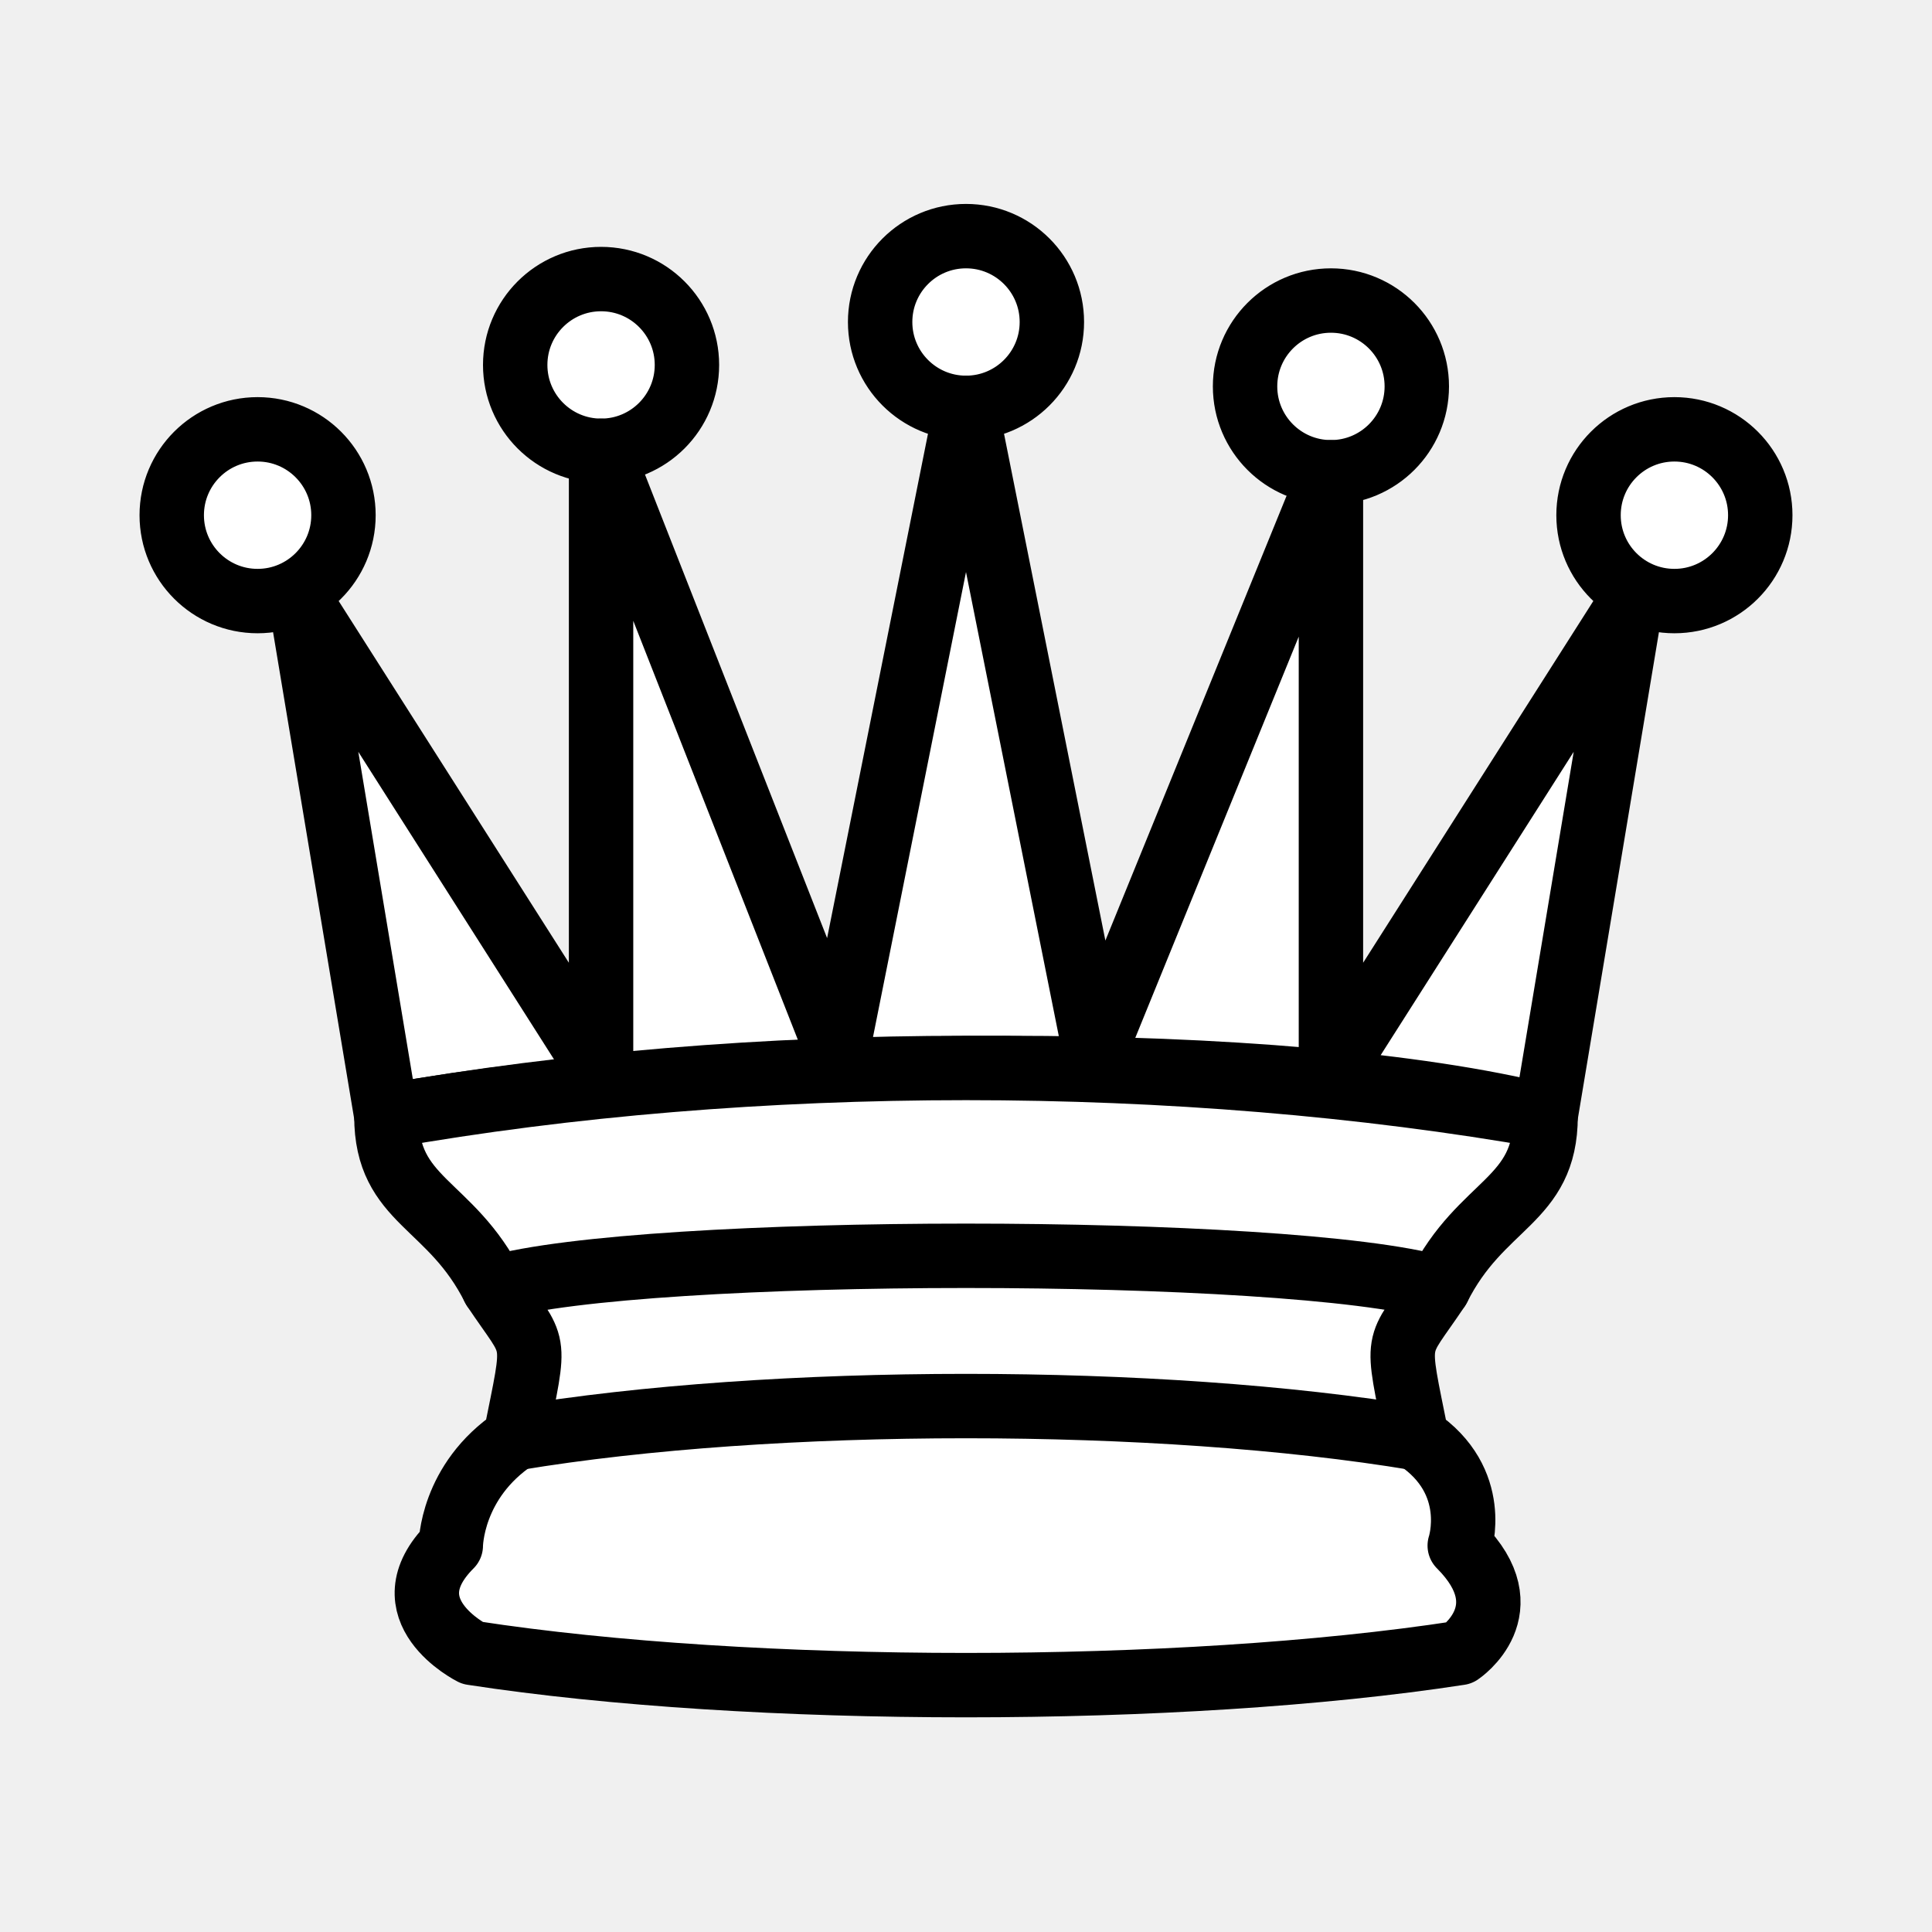
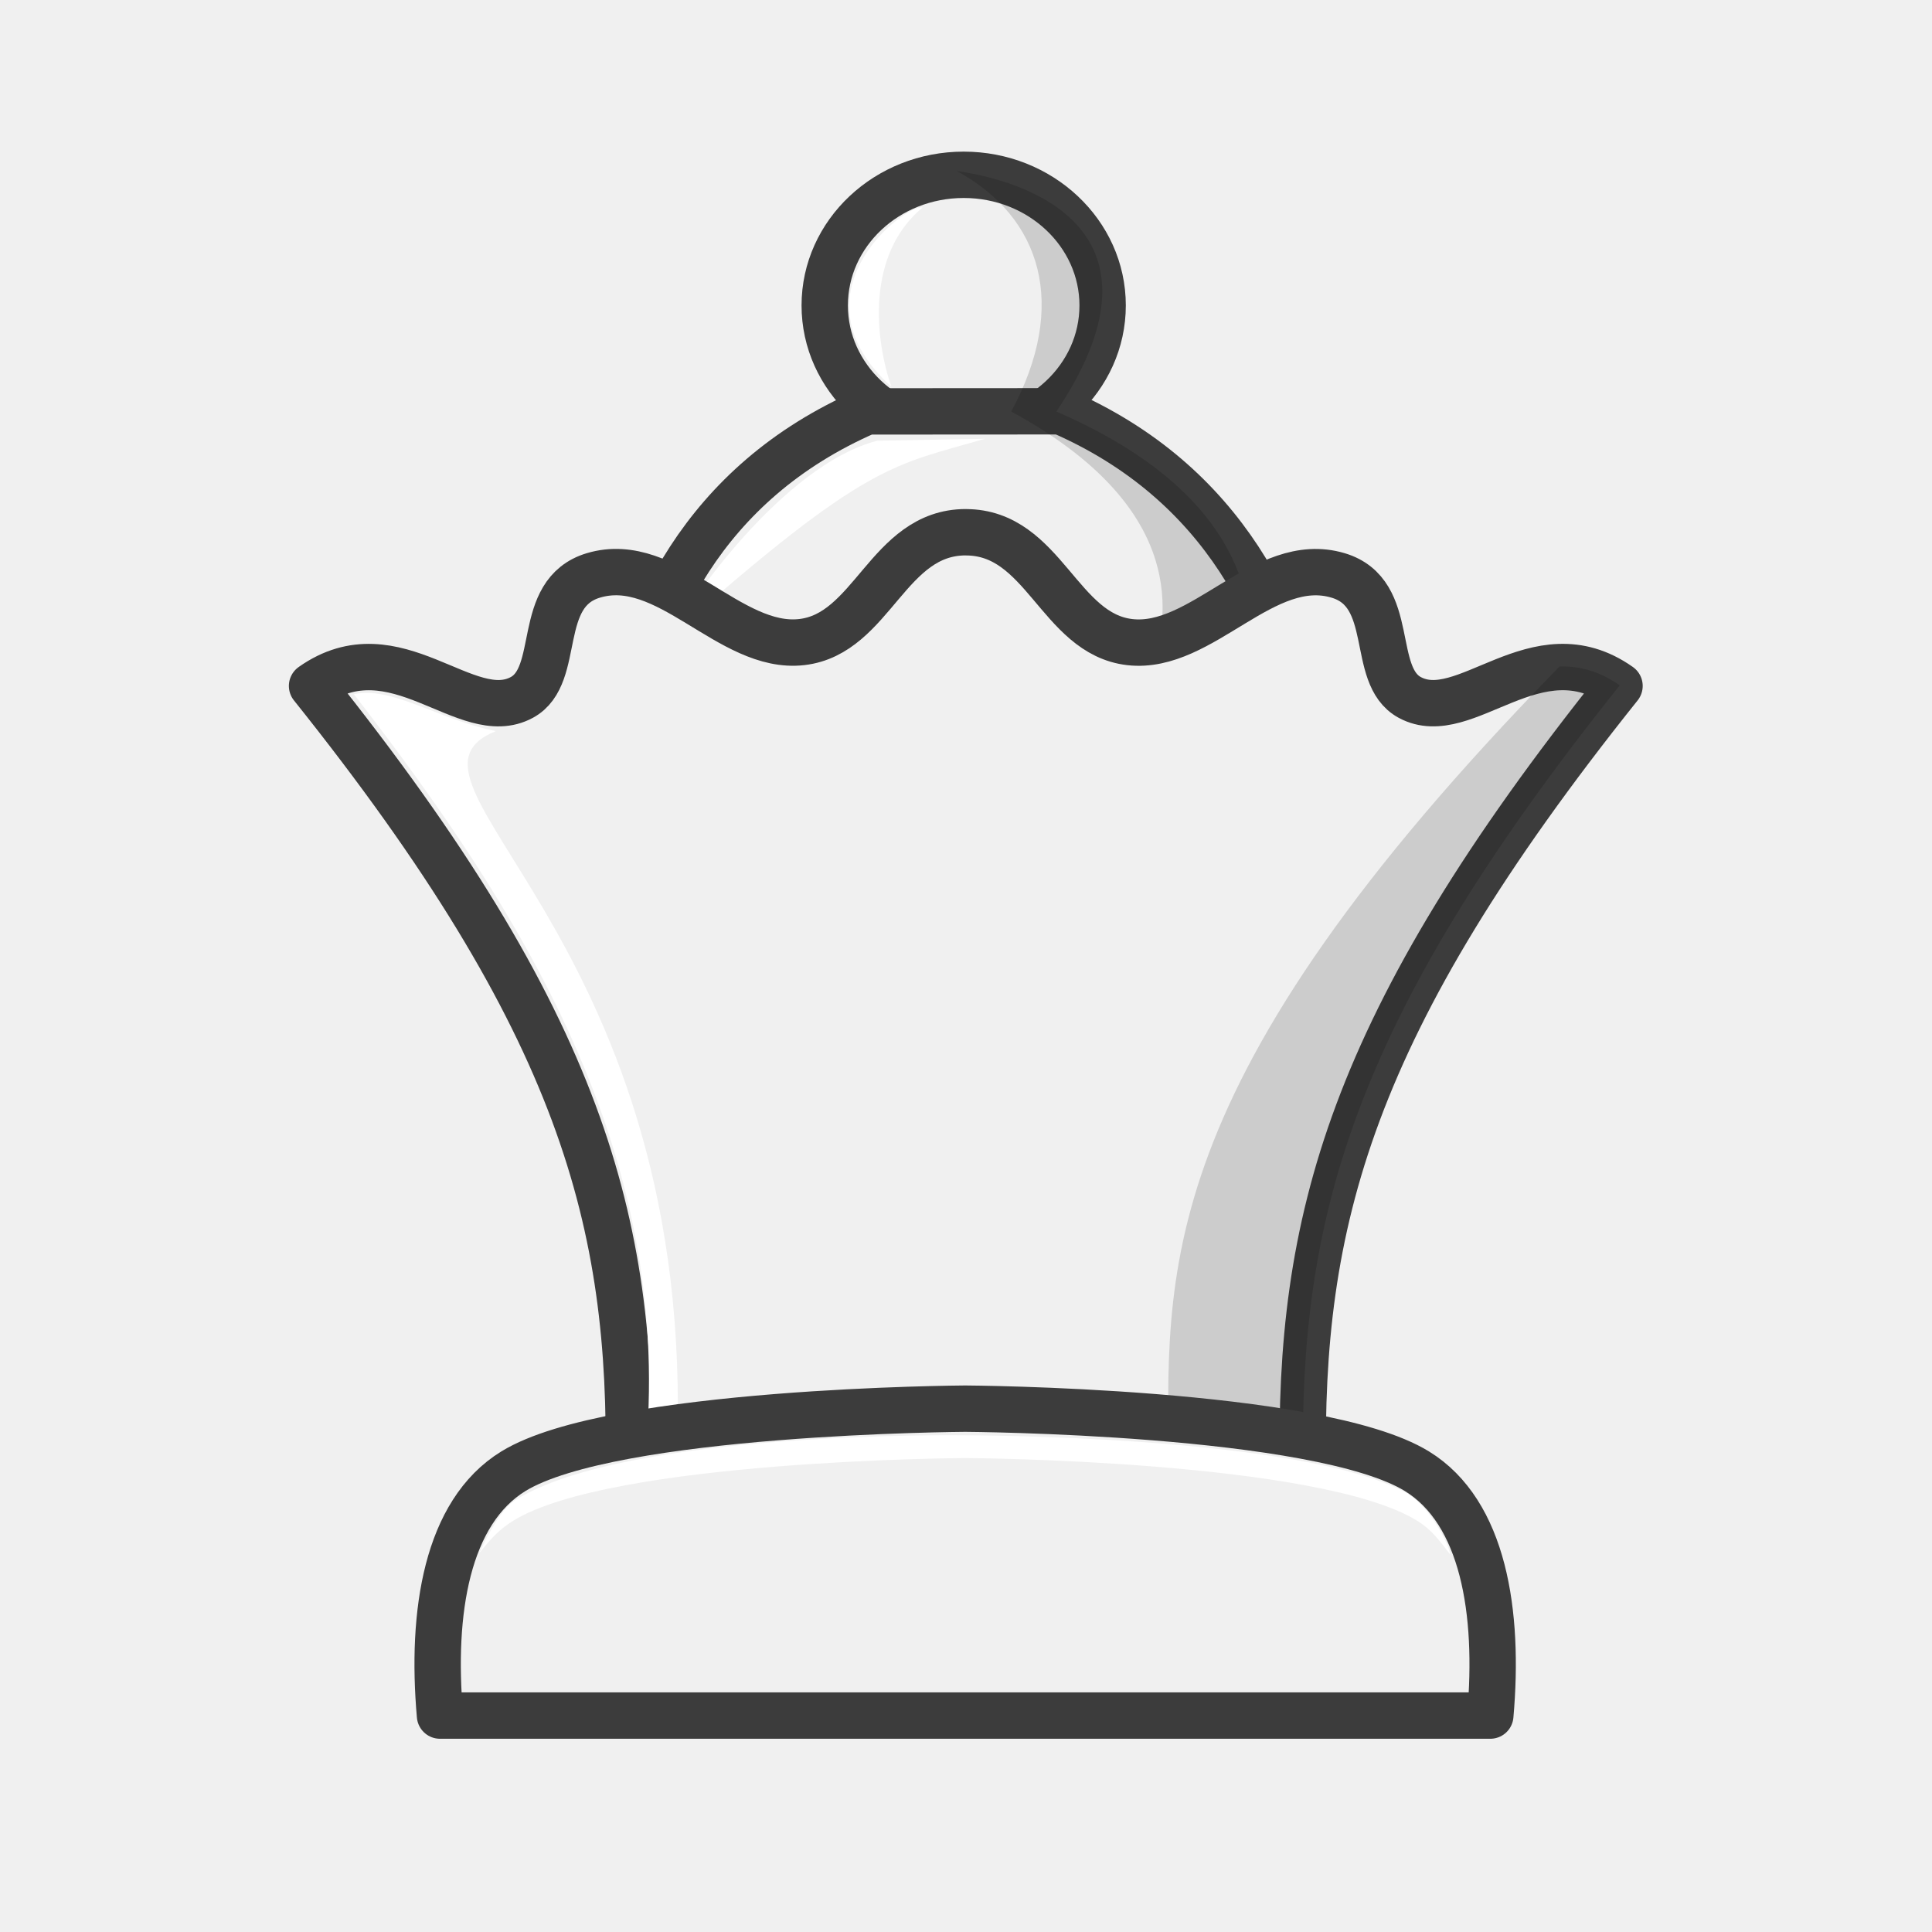
- <svg xmlns="http://www.w3.org/2000/svg" style="color-scheme:light only" width="45" height="45" viewBox="0 0 45 45">
-   <g fill="#fff" fill-rule="evenodd" stroke="#000" stroke-linecap="round" stroke-linejoin="round" stroke-width="1.5">
-     <path d="M8 12a2 2 0 1 1-4 0 2 2 0 1 1 4 0m16.5-4.5a2 2 0 1 1-4 0 2 2 0 1 1 4 0M41 12a2 2 0 1 1-4 0 2 2 0 1 1 4 0M16 8.5a2 2 0 1 1-4 0 2 2 0 1 1 4 0M33 9a2 2 0 1 1-4 0 2 2 0 1 1 4 0" />
-     <path stroke-linecap="butt" d="M9 26c8.5-1.5 21-1.5 27 0l2-12-7 11V11l-5.5 13.5-3-15-3 15-5.5-14V25L7 14z" />
-     <path stroke-linecap="butt" d="M9 26c0 2 1.5 2 2.5 4 1 1.5 1 1 .5 3.5-1.5 1-1.5 2.5-1.5 2.5-1.5 1.5.5 2.5.5 2.5 6.5 1 16.5 1 23 0 0 0 1.5-1 0-2.5 0 0 .5-1.5-1-2.5-.5-2.5-.5-2 .5-3.5 1-2 2.5-2 2.5-4-8.5-1.5-18.5-1.5-27 0z" />
-     <path fill="none" d="M11.5 30c3.5-1 18.5-1 22 0M12 33.5c6-1 15-1 21 0" />
-   </g>
+ <svg xmlns="http://www.w3.org/2000/svg" width="50mm" height="50mm" clip-rule="evenodd" fill-rule="evenodd" image-rendering="optimizeQuality" shape-rendering="geometricPrecision" text-rendering="geometricPrecision" version="1.1" viewBox="0 0 50 50">
+   <ellipse transform="rotate(-8.9383e-5)" cx="24.94" cy="7.905" rx="3.596" ry="3.381" fill="#f0f0f0" stroke="#3c3c3c" stroke-linecap="round" stroke-linejoin="round" stroke-opacity="1" stroke-width="1.2" style="paint-order:normal" />
+   <path d="m22.437 10.647c-8.542 3.714-6.318 14.427-6.318 14.427l17.759-2.8e-5s2.12-10.716-6.424-14.43z" fill="#f0f0f0" stroke="#3c3c3c" stroke-linecap="round" stroke-linejoin="round" stroke-opacity="1" stroke-width="1.2" />
+   <path d="m24.759 4.424c-0.003 0.004 0.05 0.272-9.6e-5 1.1e-5 2.207 1.203 2.893 3.481 1.412 6.226 7.975 4.346 1.303 10.019 1.303 10.019l3.499-6e-6s4.911-6.306-3.633-10.019c3.004-4.483-0.38-5.909-2.581-6.225z" opacity=".15" />
+   <path d="m17.419 16.408c0.326-0.736 2.851-4.376 5.284-5.002l2.782-0.05c-2.354 0.693-3.011 0.572-8.066 5.052z" fill="#fff" />
+   <path d="m23.875 5.371c-0.466-0.084-3.474 2.23-0.807 4.636-0.419-1.211-0.668-3.409 0.807-4.636z" fill="#fff" />
+   <path d="m24.994 13.774c-2.023 3e-6 -2.41 2.635-4.246 2.843-1.869 0.213-3.471-2.299-5.389-1.726-1.534 0.458-0.799 2.585-1.853 3.158-1.439 0.781-3.269-1.822-5.43-0.297 7.02 8.78 8.3 13.895 8.194 20.302l17.449-2.7e-5c-0.105-6.407 1.175-11.523 8.194-20.302-2.162-1.526-3.991 1.077-5.43 0.297-1.054-0.572-0.319-2.7-1.853-3.157-1.918-0.572-3.52 1.939-5.389 1.726-1.836-0.209-2.223-2.843-4.246-2.843z" fill="#f0f0f0" stroke="#3c3c3c" stroke-linecap="round" stroke-linejoin="round" stroke-opacity="1" stroke-width="1.2" />
+   <path d="m9.563 17.934c-0.139-0.006-0.275 0.004-0.405 0.032 4.421 5.698 8.081 11.698 7.594 19.093l0.784-0.01c0.279-12.985-7.854-16.844-4.706-18.128-1.274-0.255-2.363-0.948-3.267-0.988z" fill="#fff" stroke-width=".265" />
+   <path d="m40.36 17.25c-10.67 10.91-10.151 15.741-10.113 20.777l3.477 0.013c-0.105-6.407 1.175-11.522 8.194-20.302-0.54-0.381-1.06-0.505-1.558-0.488z" opacity=".15" />
+   <path d="m24.978 36.456s-9.131 0.048-11.691 1.619c-1.727 1.06-2.135 3.651-1.9 6.324l27.182-4.2e-5c0.235-2.672-0.173-5.263-1.9-6.324-2.56-1.571-11.691-1.619-11.691-1.619z" fill="#f0f0f0" stroke="#3c3c3c" stroke-linejoin="round" stroke-opacity="1" stroke-width="1.2" />
+   <path d="m24.978 37.146s-8.712-0.137-11.624 1.666c-0.37 0.229-0.699 0.839-0.954 1.39 0.261-0.331 0.502-0.613 0.887-0.849 2.56-1.571 11.691-1.619 11.691-1.619s9.132 0.048 11.692 1.619c0.391 0.24 0.592 0.532 0.856 0.87 0.026-0.076-0.408-1.158-1.144-1.596-2.755-1.492-11.403-1.481-11.403-1.481z" fill="#fff" />
</svg>
